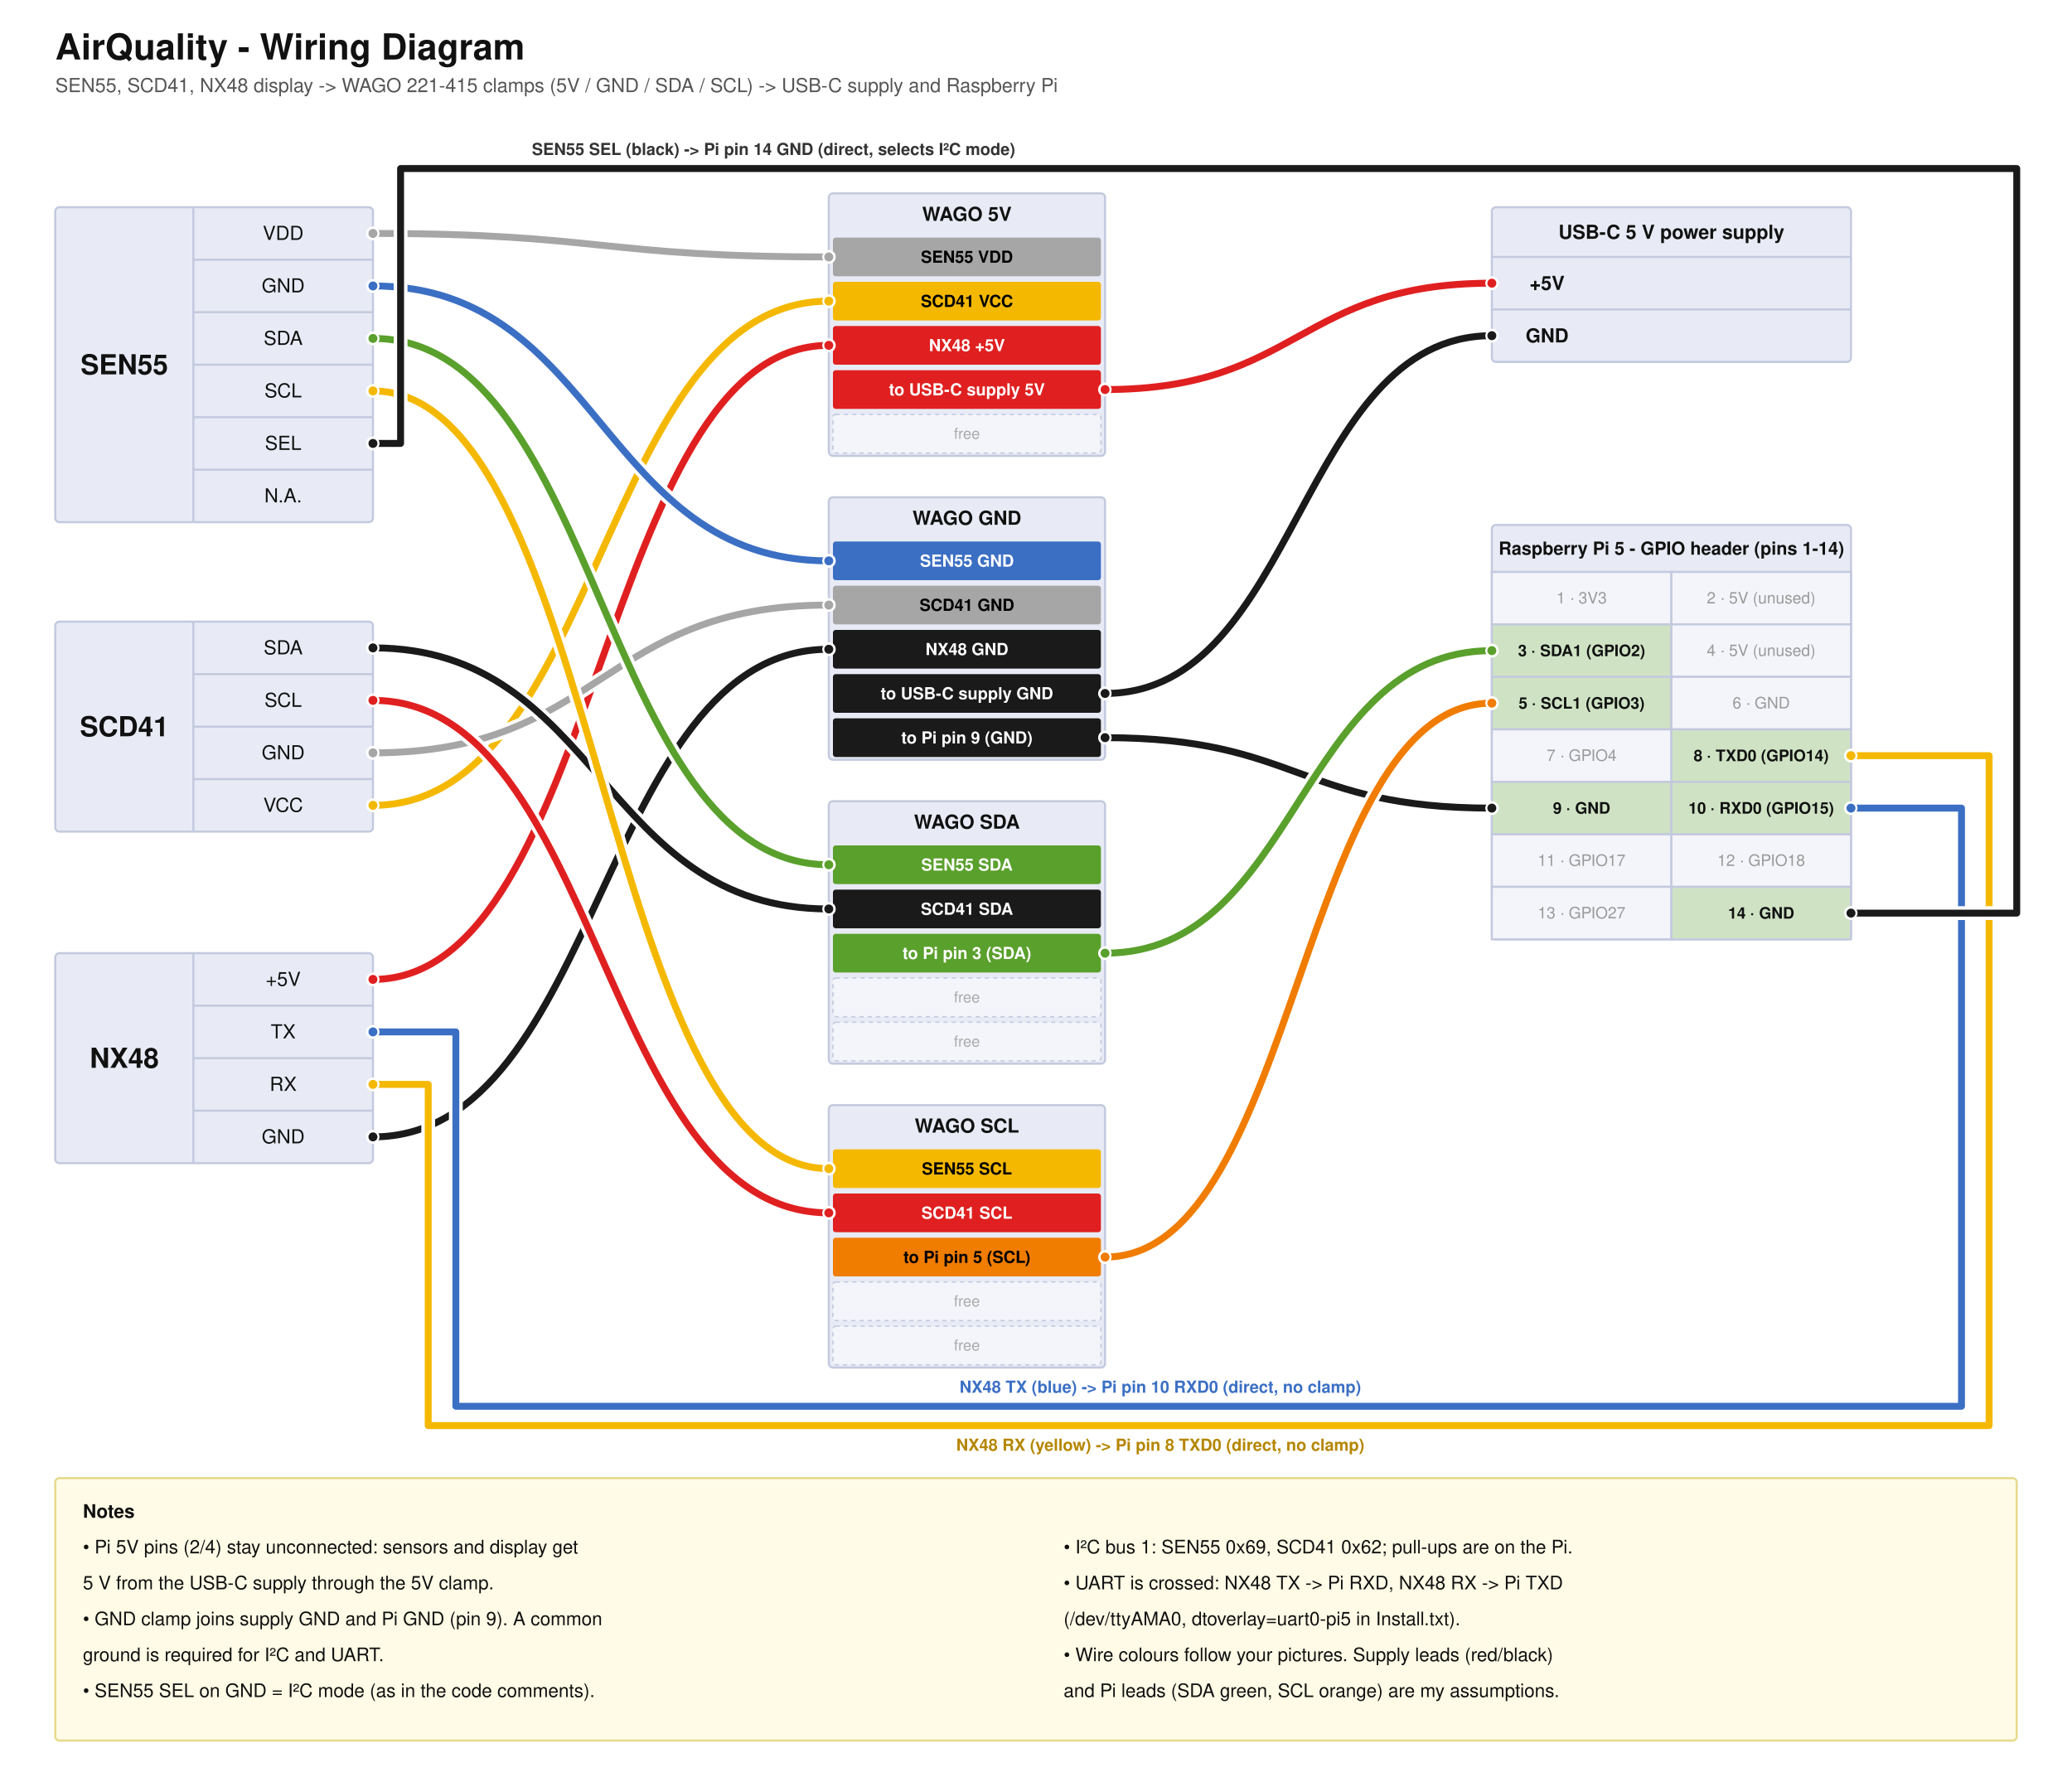
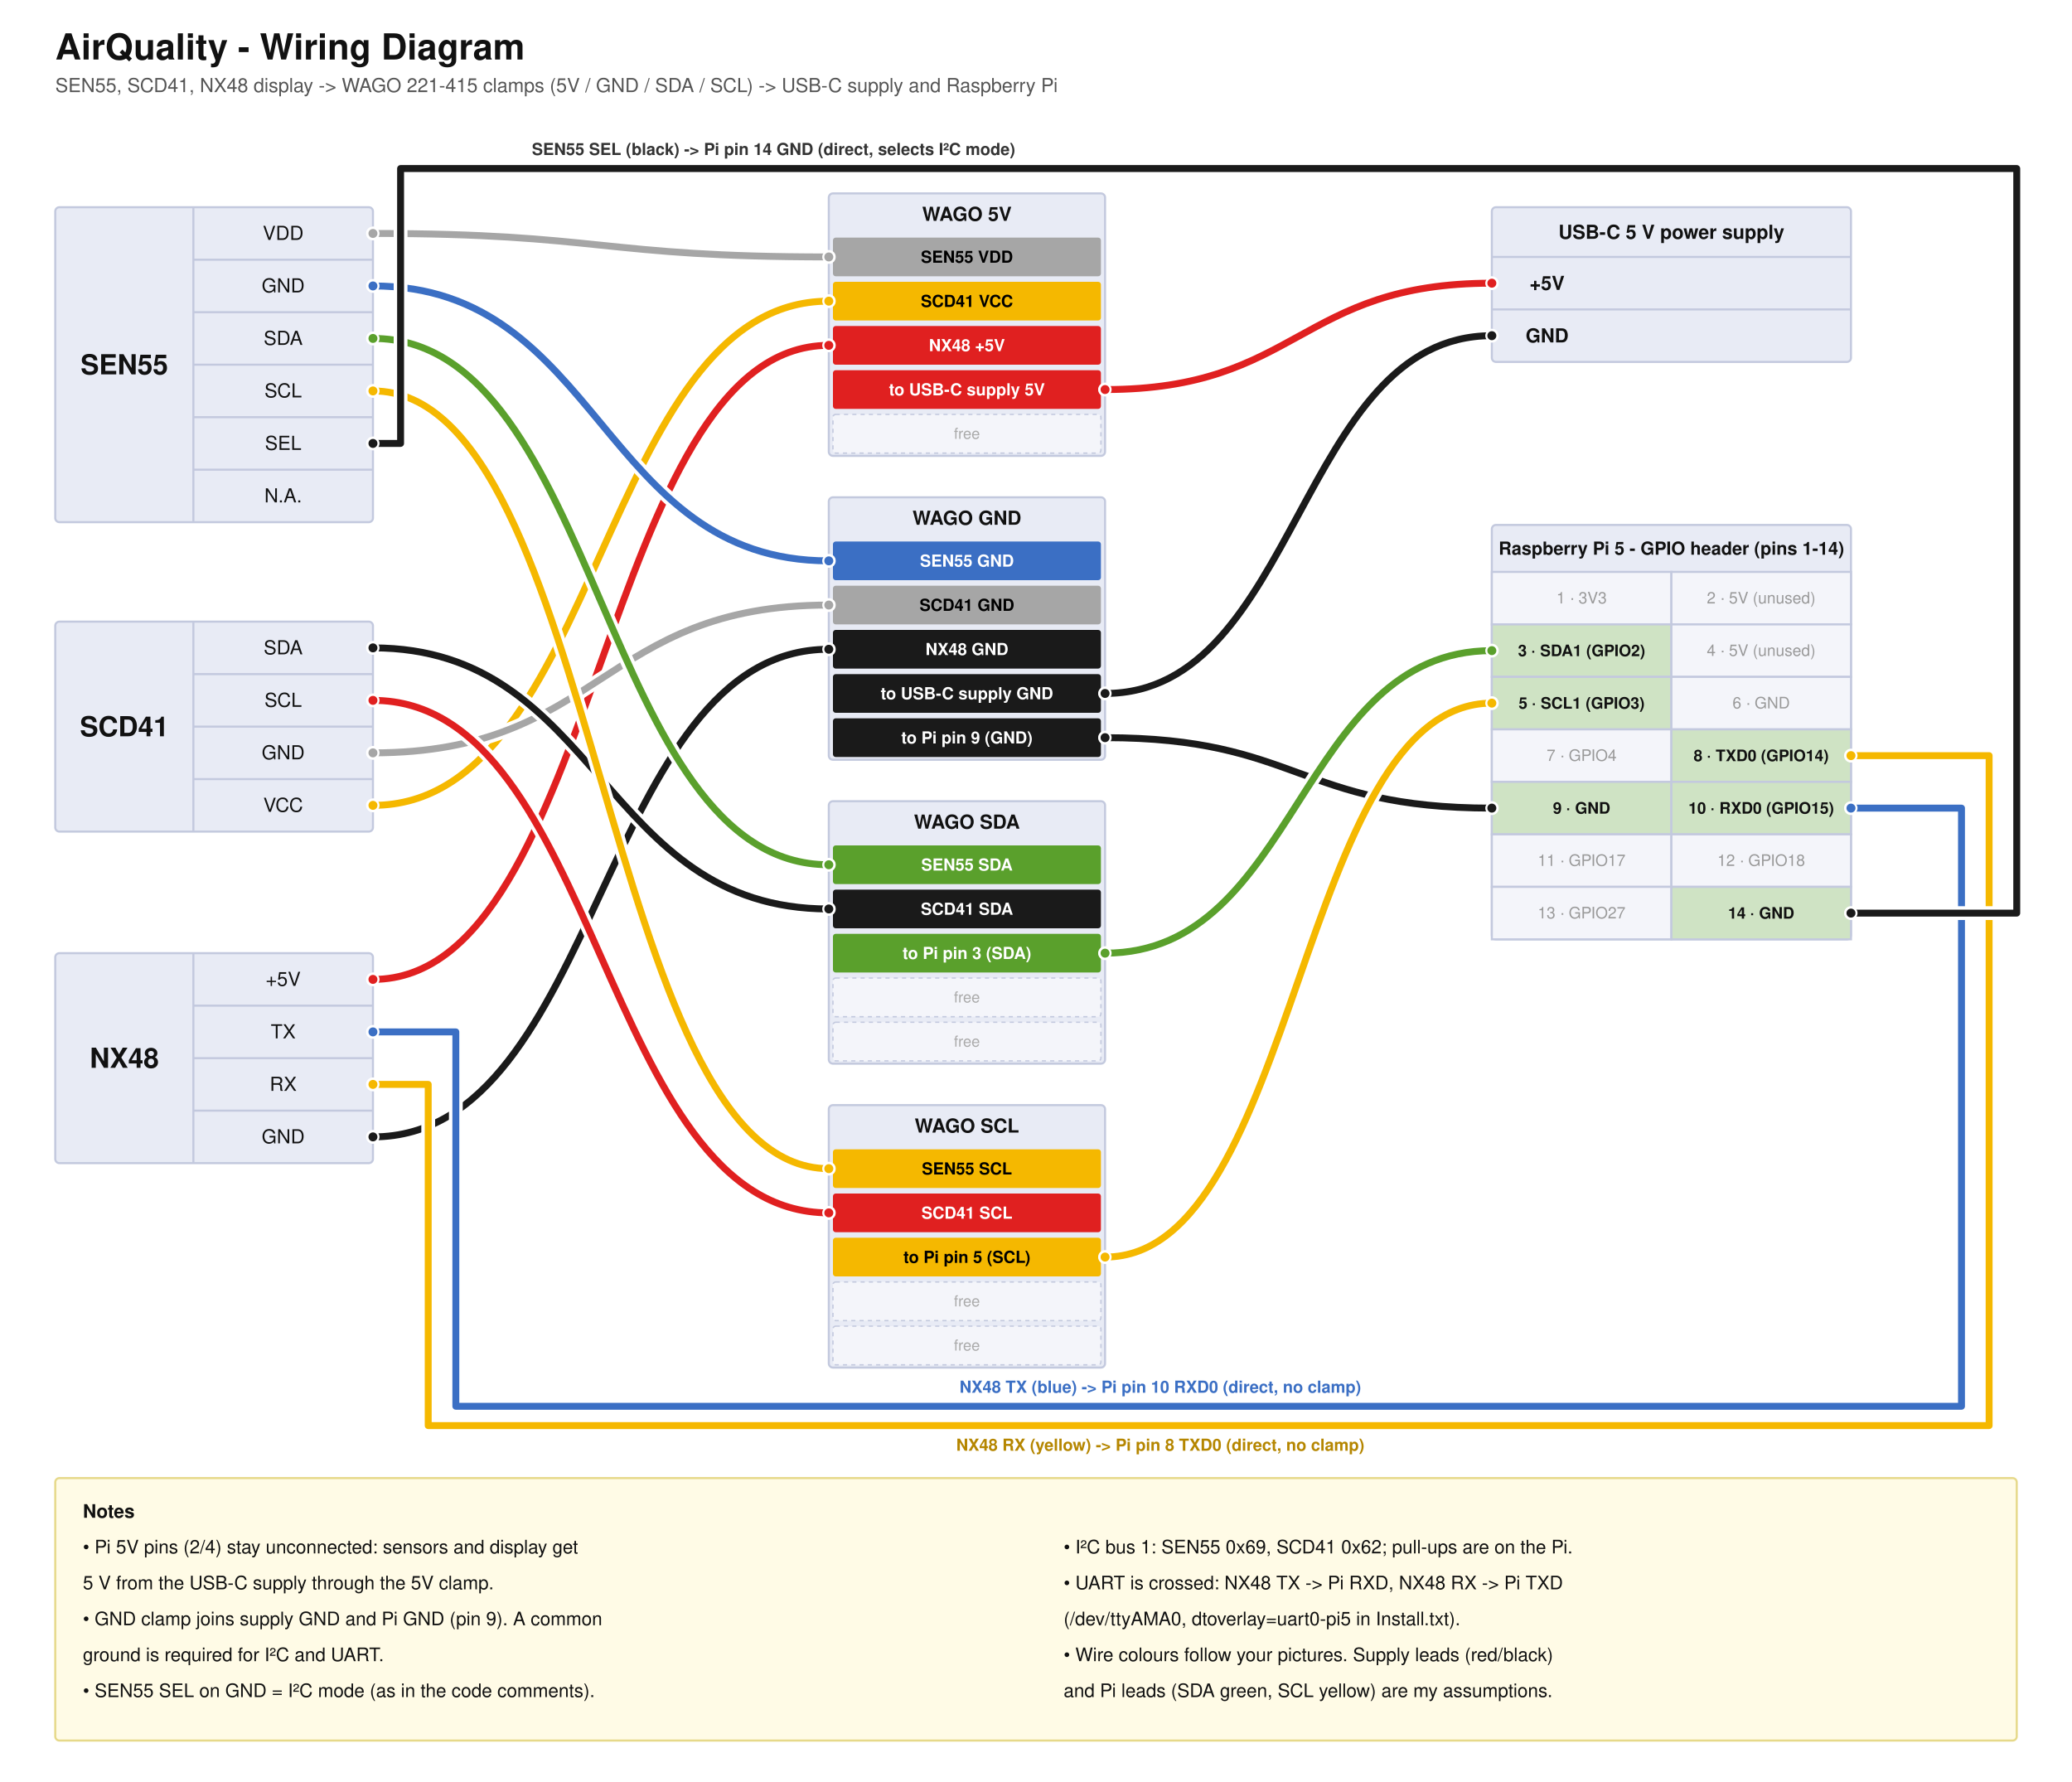
<svg xmlns="http://www.w3.org/2000/svg" viewBox="0 0 1500 1290" width="1500" height="1290" font-family="Helvetica, Arial, sans-serif">
  <rect width="1500" height="1290" fill="#ffffff" />
  <text x="40" y="34" font-size="26" font-weight="bold" text-anchor="start" fill="#111" dominant-baseline="middle">AirQuality - Wiring Diagram</text>
  <text x="40" y="62" font-size="14" font-weight="normal" text-anchor="start" fill="#555" dominant-baseline="middle">SEN55, SCD41, NX48 display  -&gt;  WAGO 221-415 clamps (5V / GND / SDA / SCL)  -&gt;  USB-C supply and Raspberry Pi</text>
  <g transform="translate(0,50)">
    <rect x="40" y="100" width="230" height="228" rx="3" fill="#e8ebf5" stroke="#c3c9de" stroke-width="1.5" />
    <line x1="140" y1="100" x2="140" y2="328" stroke="#c3c9de" stroke-width="1.5" />
    <text x="90" y="214.0" font-size="20" font-weight="bold" text-anchor="middle" fill="#111" dominant-baseline="middle">SEN55</text>
    <text x="205" y="119.0" font-size="14" font-weight="normal" text-anchor="middle" fill="#111" dominant-baseline="middle">VDD</text>
    <line x1="140" y1="138" x2="270" y2="138" stroke="#c3c9de" stroke-width="1.5" />
    <text x="205" y="157.0" font-size="14" font-weight="normal" text-anchor="middle" fill="#111" dominant-baseline="middle">GND</text>
    <line x1="140" y1="176" x2="270" y2="176" stroke="#c3c9de" stroke-width="1.5" />
    <text x="205" y="195.0" font-size="14" font-weight="normal" text-anchor="middle" fill="#111" dominant-baseline="middle">SDA</text>
    <line x1="140" y1="214" x2="270" y2="214" stroke="#c3c9de" stroke-width="1.5" />
    <text x="205" y="233.0" font-size="14" font-weight="normal" text-anchor="middle" fill="#111" dominant-baseline="middle">SCL</text>
    <line x1="140" y1="252" x2="270" y2="252" stroke="#c3c9de" stroke-width="1.5" />
    <text x="205" y="271.0" font-size="14" font-weight="normal" text-anchor="middle" fill="#111" dominant-baseline="middle">SEL</text>
    <line x1="140" y1="290" x2="270" y2="290" stroke="#c3c9de" stroke-width="1.5" />
    <text x="205" y="309.0" font-size="14" font-weight="normal" text-anchor="middle" fill="#111" dominant-baseline="middle">N.A.</text>
    <rect x="40" y="400" width="230" height="152" rx="3" fill="#e8ebf5" stroke="#c3c9de" stroke-width="1.5" />
    <line x1="140" y1="400" x2="140" y2="552" stroke="#c3c9de" stroke-width="1.5" />
    <text x="90" y="476.0" font-size="20" font-weight="bold" text-anchor="middle" fill="#111" dominant-baseline="middle">SCD41</text>
    <text x="205" y="419.0" font-size="14" font-weight="normal" text-anchor="middle" fill="#111" dominant-baseline="middle">SDA</text>
    <line x1="140" y1="438" x2="270" y2="438" stroke="#c3c9de" stroke-width="1.5" />
    <text x="205" y="457.0" font-size="14" font-weight="normal" text-anchor="middle" fill="#111" dominant-baseline="middle">SCL</text>
    <line x1="140" y1="476" x2="270" y2="476" stroke="#c3c9de" stroke-width="1.5" />
    <text x="205" y="495.0" font-size="14" font-weight="normal" text-anchor="middle" fill="#111" dominant-baseline="middle">GND</text>
    <line x1="140" y1="514" x2="270" y2="514" stroke="#c3c9de" stroke-width="1.5" />
    <text x="205" y="533.0" font-size="14" font-weight="normal" text-anchor="middle" fill="#111" dominant-baseline="middle">VCC</text>
    <rect x="40" y="640" width="230" height="152" rx="3" fill="#e8ebf5" stroke="#c3c9de" stroke-width="1.5" />
    <line x1="140" y1="640" x2="140" y2="792" stroke="#c3c9de" stroke-width="1.5" />
    <text x="90" y="716.0" font-size="20" font-weight="bold" text-anchor="middle" fill="#111" dominant-baseline="middle">NX48</text>
    <text x="205" y="659.0" font-size="14" font-weight="normal" text-anchor="middle" fill="#111" dominant-baseline="middle">+5V</text>
    <line x1="140" y1="678" x2="270" y2="678" stroke="#c3c9de" stroke-width="1.5" />
    <text x="205" y="697.0" font-size="14" font-weight="normal" text-anchor="middle" fill="#111" dominant-baseline="middle">TX</text>
    <line x1="140" y1="716" x2="270" y2="716" stroke="#c3c9de" stroke-width="1.5" />
    <text x="205" y="735.0" font-size="14" font-weight="normal" text-anchor="middle" fill="#111" dominant-baseline="middle">RX</text>
    <line x1="140" y1="754" x2="270" y2="754" stroke="#c3c9de" stroke-width="1.5" />
    <text x="205" y="773.0" font-size="14" font-weight="normal" text-anchor="middle" fill="#111" dominant-baseline="middle">GND</text>
    <rect x="600" y="90" width="200" height="190" rx="3" fill="#e8ebf5" stroke="#c3c9de" stroke-width="1.5" />
    <text x="700.0" y="105.0" font-size="14" font-weight="bold" text-anchor="middle" fill="#111" dominant-baseline="middle">WAGO 5V</text>
    <rect x="603" y="122" width="194" height="28" rx="2" fill="#a6a6a6" />
    <text x="700.0" y="136.0" font-size="12" font-weight="bold" text-anchor="middle" fill="#000" dominant-baseline="middle">SEN55 VDD</text>
    <rect x="603" y="154" width="194" height="28" rx="2" fill="#f5b800" />
    <text x="700.0" y="168.0" font-size="12" font-weight="bold" text-anchor="middle" fill="#000" dominant-baseline="middle">SCD41 VCC</text>
    <rect x="603" y="186" width="194" height="28" rx="2" fill="#e02020" />
    <text x="700.0" y="200.0" font-size="12" font-weight="bold" text-anchor="middle" fill="#fff" dominant-baseline="middle">NX48 +5V</text>
    <rect x="603" y="218" width="194" height="28" rx="2" fill="#e02020" />
    <text x="700.0" y="232.0" font-size="12" font-weight="bold" text-anchor="middle" fill="#fff" dominant-baseline="middle">to USB-C supply 5V</text>
    <rect x="603" y="250" width="194" height="28" rx="2" fill="#f4f5fa" stroke="#c3c9de" stroke-dasharray="3 3" />
    <text x="700.0" y="264.0" font-size="11" font-weight="normal" text-anchor="middle" fill="#aaa" dominant-baseline="middle">free</text>
    <rect x="600" y="310" width="200" height="190" rx="3" fill="#e8ebf5" stroke="#c3c9de" stroke-width="1.5" />
    <text x="700.0" y="325.0" font-size="14" font-weight="bold" text-anchor="middle" fill="#111" dominant-baseline="middle">WAGO GND</text>
    <rect x="603" y="342" width="194" height="28" rx="2" fill="#3b6fc4" />
    <text x="700.0" y="356.0" font-size="12" font-weight="bold" text-anchor="middle" fill="#fff" dominant-baseline="middle">SEN55 GND</text>
    <rect x="603" y="374" width="194" height="28" rx="2" fill="#a6a6a6" />
    <text x="700.0" y="388.0" font-size="12" font-weight="bold" text-anchor="middle" fill="#000" dominant-baseline="middle">SCD41 GND</text>
    <rect x="603" y="406" width="194" height="28" rx="2" fill="#1a1a1a" />
    <text x="700.0" y="420.0" font-size="12" font-weight="bold" text-anchor="middle" fill="#fff" dominant-baseline="middle">NX48 GND</text>
    <rect x="603" y="438" width="194" height="28" rx="2" fill="#1a1a1a" />
    <text x="700.0" y="452.0" font-size="12" font-weight="bold" text-anchor="middle" fill="#fff" dominant-baseline="middle">to USB-C supply GND</text>
    <rect x="603" y="470" width="194" height="28" rx="2" fill="#1a1a1a" />
    <text x="700.0" y="484.0" font-size="12" font-weight="bold" text-anchor="middle" fill="#fff" dominant-baseline="middle">to Pi pin 9 (GND)</text>
    <rect x="600" y="530" width="200" height="190" rx="3" fill="#e8ebf5" stroke="#c3c9de" stroke-width="1.5" />
    <text x="700.0" y="545.0" font-size="14" font-weight="bold" text-anchor="middle" fill="#111" dominant-baseline="middle">WAGO SDA</text>
    <rect x="603" y="562" width="194" height="28" rx="2" fill="#5aa02c" />
    <text x="700.0" y="576.0" font-size="12" font-weight="bold" text-anchor="middle" fill="#fff" dominant-baseline="middle">SEN55 SDA</text>
    <rect x="603" y="594" width="194" height="28" rx="2" fill="#1a1a1a" />
    <text x="700.0" y="608.0" font-size="12" font-weight="bold" text-anchor="middle" fill="#fff" dominant-baseline="middle">SCD41 SDA</text>
    <rect x="603" y="626" width="194" height="28" rx="2" fill="#5aa02c" />
    <text x="700.0" y="640.0" font-size="12" font-weight="bold" text-anchor="middle" fill="#fff" dominant-baseline="middle">to Pi pin 3 (SDA)</text>
    <rect x="603" y="658" width="194" height="28" rx="2" fill="#f4f5fa" stroke="#c3c9de" stroke-dasharray="3 3" />
    <text x="700.0" y="672.0" font-size="11" font-weight="normal" text-anchor="middle" fill="#aaa" dominant-baseline="middle">free</text>
    <rect x="603" y="690" width="194" height="28" rx="2" fill="#f4f5fa" stroke="#c3c9de" stroke-dasharray="3 3" />
    <text x="700.0" y="704.0" font-size="11" font-weight="normal" text-anchor="middle" fill="#aaa" dominant-baseline="middle">free</text>
    <rect x="600" y="750" width="200" height="190" rx="3" fill="#e8ebf5" stroke="#c3c9de" stroke-width="1.5" />
    <text x="700.0" y="765.0" font-size="14" font-weight="bold" text-anchor="middle" fill="#111" dominant-baseline="middle">WAGO SCL</text>
    <rect x="603" y="782" width="194" height="28" rx="2" fill="#f5b800" />
    <text x="700.0" y="796.0" font-size="12" font-weight="bold" text-anchor="middle" fill="#000" dominant-baseline="middle">SEN55 SCL</text>
    <rect x="603" y="814" width="194" height="28" rx="2" fill="#e02020" />
    <text x="700.0" y="828.0" font-size="12" font-weight="bold" text-anchor="middle" fill="#fff" dominant-baseline="middle">SCD41 SCL</text>
-     <rect x="603" y="846" width="194" height="28" rx="2" fill="#f07c00" />
+     <rect x="603" y="846" width="194" height="28" rx="2" fill="#f5b800" />
    <text x="700.0" y="860.0" font-size="12" font-weight="bold" text-anchor="middle" fill="#000" dominant-baseline="middle">to Pi pin 5 (SCL)</text>
    <rect x="603" y="878" width="194" height="28" rx="2" fill="#f4f5fa" stroke="#c3c9de" stroke-dasharray="3 3" />
    <text x="700.0" y="892.0" font-size="11" font-weight="normal" text-anchor="middle" fill="#aaa" dominant-baseline="middle">free</text>
    <rect x="603" y="910" width="194" height="28" rx="2" fill="#f4f5fa" stroke="#c3c9de" stroke-dasharray="3 3" />
    <text x="700.0" y="924.0" font-size="11" font-weight="normal" text-anchor="middle" fill="#aaa" dominant-baseline="middle">free</text>
    <path d="M270,119.0 C435.0,119.0 435.0,136.0 600,136.0" fill="none" stroke="#fff" stroke-width="10" stroke-linejoin="round" stroke-linecap="round" />
    <path d="M270,119.0 C435.0,119.0 435.0,136.0 600,136.0" fill="none" stroke="#a6a6a6" stroke-width="5" stroke-linejoin="round" stroke-linecap="round" />
    <circle cx="270" cy="119.0" r="4" fill="#a6a6a6" stroke="#fff" stroke-width="1.5" />
    <circle cx="600" cy="136.0" r="4" fill="#a6a6a6" stroke="#fff" stroke-width="1.5" />
    <path d="M270,533.0 C435.0,533.0 435.0,168.0 600,168.0" fill="none" stroke="#fff" stroke-width="10" stroke-linejoin="round" stroke-linecap="round" />
    <path d="M270,533.0 C435.0,533.0 435.0,168.0 600,168.0" fill="none" stroke="#f5b800" stroke-width="5" stroke-linejoin="round" stroke-linecap="round" />
    <circle cx="270" cy="533.0" r="4" fill="#f5b800" stroke="#fff" stroke-width="1.5" />
    <circle cx="600" cy="168.0" r="4" fill="#f5b800" stroke="#fff" stroke-width="1.5" />
    <path d="M270,659.0 C435.0,659.0 435.0,200.0 600,200.0" fill="none" stroke="#fff" stroke-width="10" stroke-linejoin="round" stroke-linecap="round" />
    <path d="M270,659.0 C435.0,659.0 435.0,200.0 600,200.0" fill="none" stroke="#e02020" stroke-width="5" stroke-linejoin="round" stroke-linecap="round" />
    <circle cx="270" cy="659.0" r="4" fill="#e02020" stroke="#fff" stroke-width="1.5" />
    <circle cx="600" cy="200.0" r="4" fill="#e02020" stroke="#fff" stroke-width="1.5" />
    <path d="M270,157.0 C435.0,157.0 435.0,356.0 600,356.0" fill="none" stroke="#fff" stroke-width="10" stroke-linejoin="round" stroke-linecap="round" />
    <path d="M270,157.0 C435.0,157.0 435.0,356.0 600,356.0" fill="none" stroke="#3b6fc4" stroke-width="5" stroke-linejoin="round" stroke-linecap="round" />
    <circle cx="270" cy="157.0" r="4" fill="#3b6fc4" stroke="#fff" stroke-width="1.5" />
    <circle cx="600" cy="356.0" r="4" fill="#3b6fc4" stroke="#fff" stroke-width="1.5" />
    <path d="M270,495.0 C435.0,495.0 435.0,388.0 600,388.0" fill="none" stroke="#fff" stroke-width="10" stroke-linejoin="round" stroke-linecap="round" />
    <path d="M270,495.0 C435.0,495.0 435.0,388.0 600,388.0" fill="none" stroke="#a6a6a6" stroke-width="5" stroke-linejoin="round" stroke-linecap="round" />
    <circle cx="270" cy="495.0" r="4" fill="#a6a6a6" stroke="#fff" stroke-width="1.5" />
    <circle cx="600" cy="388.0" r="4" fill="#a6a6a6" stroke="#fff" stroke-width="1.5" />
    <path d="M270,773.0 C435.0,773.0 435.0,420.0 600,420.0" fill="none" stroke="#fff" stroke-width="10" stroke-linejoin="round" stroke-linecap="round" />
    <path d="M270,773.0 C435.0,773.0 435.0,420.0 600,420.0" fill="none" stroke="#1a1a1a" stroke-width="5" stroke-linejoin="round" stroke-linecap="round" />
    <circle cx="270" cy="773.0" r="4" fill="#1a1a1a" stroke="#fff" stroke-width="1.5" />
    <circle cx="600" cy="420.0" r="4" fill="#1a1a1a" stroke="#fff" stroke-width="1.5" />
    <path d="M270,195.0 C435.0,195.0 435.0,576.0 600,576.0" fill="none" stroke="#fff" stroke-width="10" stroke-linejoin="round" stroke-linecap="round" />
    <path d="M270,195.0 C435.0,195.0 435.0,576.0 600,576.0" fill="none" stroke="#5aa02c" stroke-width="5" stroke-linejoin="round" stroke-linecap="round" />
    <circle cx="270" cy="195.0" r="4" fill="#5aa02c" stroke="#fff" stroke-width="1.5" />
    <circle cx="600" cy="576.0" r="4" fill="#5aa02c" stroke="#fff" stroke-width="1.5" />
    <path d="M270,419.0 C435.0,419.0 435.0,608.0 600,608.0" fill="none" stroke="#fff" stroke-width="10" stroke-linejoin="round" stroke-linecap="round" />
    <path d="M270,419.0 C435.0,419.0 435.0,608.0 600,608.0" fill="none" stroke="#1a1a1a" stroke-width="5" stroke-linejoin="round" stroke-linecap="round" />
    <circle cx="270" cy="419.0" r="4" fill="#1a1a1a" stroke="#fff" stroke-width="1.5" />
    <circle cx="600" cy="608.0" r="4" fill="#1a1a1a" stroke="#fff" stroke-width="1.5" />
    <path d="M270,233.0 C435.0,233.0 435.0,796.0 600,796.0" fill="none" stroke="#fff" stroke-width="10" stroke-linejoin="round" stroke-linecap="round" />
    <path d="M270,233.0 C435.0,233.0 435.0,796.0 600,796.0" fill="none" stroke="#f5b800" stroke-width="5" stroke-linejoin="round" stroke-linecap="round" />
    <circle cx="270" cy="233.0" r="4" fill="#f5b800" stroke="#fff" stroke-width="1.5" />
    <circle cx="600" cy="796.0" r="4" fill="#f5b800" stroke="#fff" stroke-width="1.5" />
    <path d="M270,457.0 C435.0,457.0 435.0,828.0 600,828.0" fill="none" stroke="#fff" stroke-width="10" stroke-linejoin="round" stroke-linecap="round" />
    <path d="M270,457.0 C435.0,457.0 435.0,828.0 600,828.0" fill="none" stroke="#e02020" stroke-width="5" stroke-linejoin="round" stroke-linecap="round" />
    <circle cx="270" cy="457.0" r="4" fill="#e02020" stroke="#fff" stroke-width="1.5" />
    <circle cx="600" cy="828.0" r="4" fill="#e02020" stroke="#fff" stroke-width="1.5" />
    <rect x="1080" y="100" width="260" height="112" rx="3" fill="#e8ebf5" stroke="#c3c9de" stroke-width="1.5" />
    <text x="1210.0" y="118" font-size="14" font-weight="bold" text-anchor="middle" fill="#111" dominant-baseline="middle">USB-C 5 V power supply</text>
    <line x1="1080" y1="136" x2="1340" y2="136" stroke="#c3c9de" stroke-width="1.5" />
    <text x="1120" y="155" font-size="14" font-weight="bold" text-anchor="middle" fill="#111" dominant-baseline="middle">+5V</text>
    <line x1="1080" y1="174" x2="1340" y2="174" stroke="#c3c9de" stroke-width="1.5" />
    <text x="1120" y="193" font-size="14" font-weight="bold" text-anchor="middle" fill="#111" dominant-baseline="middle">GND</text>
    <path d="M800,232.0 C940.0,232.0 940.0,155 1080,155" fill="none" stroke="#fff" stroke-width="10" stroke-linejoin="round" stroke-linecap="round" />
    <path d="M800,232.0 C940.0,232.0 940.0,155 1080,155" fill="none" stroke="#e02020" stroke-width="5" stroke-linejoin="round" stroke-linecap="round" />
    <circle cx="800" cy="232.0" r="4" fill="#e02020" stroke="#fff" stroke-width="1.5" />
    <circle cx="1080" cy="155" r="4" fill="#e02020" stroke="#fff" stroke-width="1.5" />
    <path d="M800,452.0 C940.0,452.0 940.0,193 1080,193" fill="none" stroke="#fff" stroke-width="10" stroke-linejoin="round" stroke-linecap="round" />
    <path d="M800,452.0 C940.0,452.0 940.0,193 1080,193" fill="none" stroke="#1a1a1a" stroke-width="5" stroke-linejoin="round" stroke-linecap="round" />
    <circle cx="800" cy="452.0" r="4" fill="#1a1a1a" stroke="#fff" stroke-width="1.5" />
    <circle cx="1080" cy="193" r="4" fill="#1a1a1a" stroke="#fff" stroke-width="1.5" />
    <rect x="1080" y="330" width="260" height="300" rx="3" fill="#e8ebf5" stroke="#c3c9de" stroke-width="1.5" />
    <text x="1210.0" y="347" font-size="13" font-weight="bold" text-anchor="middle" fill="#111" dominant-baseline="middle">Raspberry Pi 5 - GPIO header (pins 1-14)</text>
    <rect x="1080" y="364" width="130" height="38" fill="#f4f5fa" stroke="#c3c9de" stroke-width="1.5" />
    <text x="1145" y="383" font-size="11.5" font-weight="normal" text-anchor="middle" fill="#999" dominant-baseline="middle">1 · 3V3</text>
    <rect x="1210" y="364" width="130" height="38" fill="#f4f5fa" stroke="#c3c9de" stroke-width="1.5" />
    <text x="1275" y="383" font-size="11.5" font-weight="normal" text-anchor="middle" fill="#999" dominant-baseline="middle">2 · 5V (unused)</text>
    <rect x="1080" y="402" width="130" height="38" fill="#cfe3c4" stroke="#c3c9de" stroke-width="1.5" />
    <text x="1145" y="421" font-size="11.5" font-weight="bold" text-anchor="middle" fill="#111" dominant-baseline="middle">3 · SDA1 (GPIO2)</text>
    <rect x="1210" y="402" width="130" height="38" fill="#f4f5fa" stroke="#c3c9de" stroke-width="1.5" />
    <text x="1275" y="421" font-size="11.5" font-weight="normal" text-anchor="middle" fill="#999" dominant-baseline="middle">4 · 5V (unused)</text>
    <rect x="1080" y="440" width="130" height="38" fill="#cfe3c4" stroke="#c3c9de" stroke-width="1.5" />
    <text x="1145" y="459" font-size="11.5" font-weight="bold" text-anchor="middle" fill="#111" dominant-baseline="middle">5 · SCL1 (GPIO3)</text>
    <rect x="1210" y="440" width="130" height="38" fill="#f4f5fa" stroke="#c3c9de" stroke-width="1.5" />
    <text x="1275" y="459" font-size="11.5" font-weight="normal" text-anchor="middle" fill="#999" dominant-baseline="middle">6 · GND</text>
    <rect x="1080" y="478" width="130" height="38" fill="#f4f5fa" stroke="#c3c9de" stroke-width="1.5" />
    <text x="1145" y="497" font-size="11.5" font-weight="normal" text-anchor="middle" fill="#999" dominant-baseline="middle">7 · GPIO4</text>
    <rect x="1210" y="478" width="130" height="38" fill="#cfe3c4" stroke="#c3c9de" stroke-width="1.5" />
    <text x="1275" y="497" font-size="11.5" font-weight="bold" text-anchor="middle" fill="#111" dominant-baseline="middle">8 · TXD0 (GPIO14)</text>
    <rect x="1080" y="516" width="130" height="38" fill="#cfe3c4" stroke="#c3c9de" stroke-width="1.5" />
    <text x="1145" y="535" font-size="11.5" font-weight="bold" text-anchor="middle" fill="#111" dominant-baseline="middle">9 · GND</text>
    <rect x="1210" y="516" width="130" height="38" fill="#cfe3c4" stroke="#c3c9de" stroke-width="1.5" />
    <text x="1275" y="535" font-size="11.5" font-weight="bold" text-anchor="middle" fill="#111" dominant-baseline="middle">10 · RXD0 (GPIO15)</text>
    <rect x="1080" y="554" width="130" height="38" fill="#f4f5fa" stroke="#c3c9de" stroke-width="1.5" />
    <text x="1145" y="573" font-size="11.5" font-weight="normal" text-anchor="middle" fill="#999" dominant-baseline="middle">11 · GPIO17</text>
    <rect x="1210" y="554" width="130" height="38" fill="#f4f5fa" stroke="#c3c9de" stroke-width="1.5" />
    <text x="1275" y="573" font-size="11.5" font-weight="normal" text-anchor="middle" fill="#999" dominant-baseline="middle">12 · GPIO18</text>
    <rect x="1080" y="592" width="130" height="38" fill="#f4f5fa" stroke="#c3c9de" stroke-width="1.5" />
    <text x="1145" y="611" font-size="11.5" font-weight="normal" text-anchor="middle" fill="#999" dominant-baseline="middle">13 · GPIO27</text>
    <rect x="1210" y="592" width="130" height="38" fill="#cfe3c4" stroke="#c3c9de" stroke-width="1.5" />
    <text x="1275" y="611" font-size="11.5" font-weight="bold" text-anchor="middle" fill="#111" dominant-baseline="middle">14 · GND</text>
    <path d="M800,484.0 C940.0,484.0 940.0,535 1080,535" fill="none" stroke="#fff" stroke-width="10" stroke-linejoin="round" stroke-linecap="round" />
    <path d="M800,484.0 C940.0,484.0 940.0,535 1080,535" fill="none" stroke="#1a1a1a" stroke-width="5" stroke-linejoin="round" stroke-linecap="round" />
    <circle cx="800" cy="484.0" r="4" fill="#1a1a1a" stroke="#fff" stroke-width="1.5" />
    <circle cx="1080" cy="535" r="4" fill="#1a1a1a" stroke="#fff" stroke-width="1.5" />
    <path d="M800,640.0 C940.0,640.0 940.0,421 1080,421" fill="none" stroke="#fff" stroke-width="10" stroke-linejoin="round" stroke-linecap="round" />
    <path d="M800,640.0 C940.0,640.0 940.0,421 1080,421" fill="none" stroke="#5aa02c" stroke-width="5" stroke-linejoin="round" stroke-linecap="round" />
    <circle cx="800" cy="640.0" r="4" fill="#5aa02c" stroke="#fff" stroke-width="1.5" />
    <circle cx="1080" cy="421" r="4" fill="#5aa02c" stroke="#fff" stroke-width="1.5" />
    <path d="M800,860.0 C940.0,860.0 940.0,459 1080,459" fill="none" stroke="#fff" stroke-width="10" stroke-linejoin="round" stroke-linecap="round" />
-     <path d="M800,860.0 C940.0,860.0 940.0,459 1080,459" fill="none" stroke="#f07c00" stroke-width="5" stroke-linejoin="round" stroke-linecap="round" />
-     <circle cx="800" cy="860.0" r="4" fill="#f07c00" stroke="#fff" stroke-width="1.5" />
-     <circle cx="1080" cy="459" r="4" fill="#f07c00" stroke="#fff" stroke-width="1.5" />
+     <path d="M800,860.0 C940.0,860.0 940.0,459 1080,459" fill="none" stroke="#f5b800" stroke-width="5" stroke-linejoin="round" stroke-linecap="round" />
+     <circle cx="800" cy="860.0" r="4" fill="#f5b800" stroke="#fff" stroke-width="1.5" />
+     <circle cx="1080" cy="459" r="4" fill="#f5b800" stroke="#fff" stroke-width="1.5" />
    <path d="M270,697.0 L330,697.0 L330,968 L1420,968 L1420,535 L1340,535" fill="none" stroke="#fff" stroke-width="10" stroke-linejoin="round" stroke-linecap="round" />
    <path d="M270,697.0 L330,697.0 L330,968 L1420,968 L1420,535 L1340,535" fill="none" stroke="#3b6fc4" stroke-width="5" stroke-linejoin="round" stroke-linecap="round" />
    <circle cx="270" cy="697.0" r="4" fill="#3b6fc4" stroke="#fff" stroke-width="1.5" />
    <circle cx="1340" cy="535" r="4" fill="#3b6fc4" stroke="#fff" stroke-width="1.5" />
    <path d="M270,735.0 L310,735.0 L310,982 L1440,982 L1440,497 L1340,497" fill="none" stroke="#fff" stroke-width="10" stroke-linejoin="round" stroke-linecap="round" />
    <path d="M270,735.0 L310,735.0 L310,982 L1440,982 L1440,497 L1340,497" fill="none" stroke="#f5b800" stroke-width="5" stroke-linejoin="round" stroke-linecap="round" />
    <circle cx="270" cy="735.0" r="4" fill="#f5b800" stroke="#fff" stroke-width="1.5" />
    <circle cx="1340" cy="497" r="4" fill="#f5b800" stroke="#fff" stroke-width="1.5" />
    <path d="M270,271.0 L290,271.0 L290,72 L1460,72 L1460,611 L1340,611" fill="none" stroke="#fff" stroke-width="10" stroke-linejoin="round" stroke-linecap="round" />
    <path d="M270,271.0 L290,271.0 L290,72 L1460,72 L1460,611 L1340,611" fill="none" stroke="#1a1a1a" stroke-width="5" stroke-linejoin="round" stroke-linecap="round" />
    <circle cx="270" cy="271.0" r="4" fill="#1a1a1a" stroke="#fff" stroke-width="1.5" />
    <circle cx="1340" cy="611" r="4" fill="#1a1a1a" stroke="#fff" stroke-width="1.5" />
    <text x="840" y="954" font-size="12" font-weight="bold" text-anchor="middle" fill="#3b6fc4" dominant-baseline="middle">NX48 TX (blue)  -&gt;  Pi pin 10 RXD0   (direct, no clamp)</text>
    <text x="840" y="996" font-size="12" font-weight="bold" text-anchor="middle" fill="#b58600" dominant-baseline="middle">NX48 RX (yellow)  -&gt;  Pi pin 8 TXD0   (direct, no clamp)</text>
    <text x="560" y="58" font-size="12" font-weight="bold" text-anchor="middle" fill="#333" dominant-baseline="middle">SEN55 SEL (black)  -&gt;  Pi pin 14 GND   (direct, selects I²C mode)</text>
    <rect x="40" y="1020" width="1420" height="190" rx="3" fill="#fffbe6" stroke="#e6d98a" stroke-width="1.5" />
    <text x="60" y="1044" font-size="13.5" font-weight="bold" text-anchor="start" fill="#111" dominant-baseline="middle">Notes</text>
    <text x="60" y="1070" font-size="13.5" font-weight="normal" text-anchor="start" fill="#111" dominant-baseline="middle">• Pi 5V pins (2/4) stay unconnected: sensors and display get</text>
    <text x="60" y="1096" font-size="13.5" font-weight="normal" text-anchor="start" fill="#111" dominant-baseline="middle">  5 V from the USB-C supply through the 5V clamp.</text>
    <text x="60" y="1122" font-size="13.5" font-weight="normal" text-anchor="start" fill="#111" dominant-baseline="middle">• GND clamp joins supply GND and Pi GND (pin 9). A common</text>
    <text x="60" y="1148" font-size="13.5" font-weight="normal" text-anchor="start" fill="#111" dominant-baseline="middle">  ground is required for I²C and UART.</text>
    <text x="60" y="1174" font-size="13.5" font-weight="normal" text-anchor="start" fill="#111" dominant-baseline="middle">• SEN55 SEL on GND = I²C mode (as in the code comments).</text>
    <text x="770" y="1044" font-size="13.5" font-weight="normal" text-anchor="start" fill="#111" dominant-baseline="middle" />
    <text x="770" y="1070" font-size="13.5" font-weight="normal" text-anchor="start" fill="#111" dominant-baseline="middle">• I²C bus 1: SEN55 0x69, SCD41 0x62; pull-ups are on the Pi.</text>
    <text x="770" y="1096" font-size="13.5" font-weight="normal" text-anchor="start" fill="#111" dominant-baseline="middle">• UART is crossed: NX48 TX -&gt; Pi RXD, NX48 RX -&gt; Pi TXD</text>
    <text x="770" y="1122" font-size="13.5" font-weight="normal" text-anchor="start" fill="#111" dominant-baseline="middle">  (/dev/ttyAMA0, dtoverlay=uart0-pi5 in Install.txt).</text>
    <text x="770" y="1148" font-size="13.5" font-weight="normal" text-anchor="start" fill="#111" dominant-baseline="middle">• Wire colours follow your pictures. Supply leads (red/black)</text>
-     <text x="770" y="1174" font-size="13.5" font-weight="normal" text-anchor="start" fill="#111" dominant-baseline="middle">  and Pi leads (SDA green, SCL orange) are my assumptions.</text>
+     <text x="770" y="1174" font-size="13.5" font-weight="normal" text-anchor="start" fill="#111" dominant-baseline="middle">  and Pi leads (SDA green, SCL yellow) are my assumptions.</text>
  </g>
</svg>
